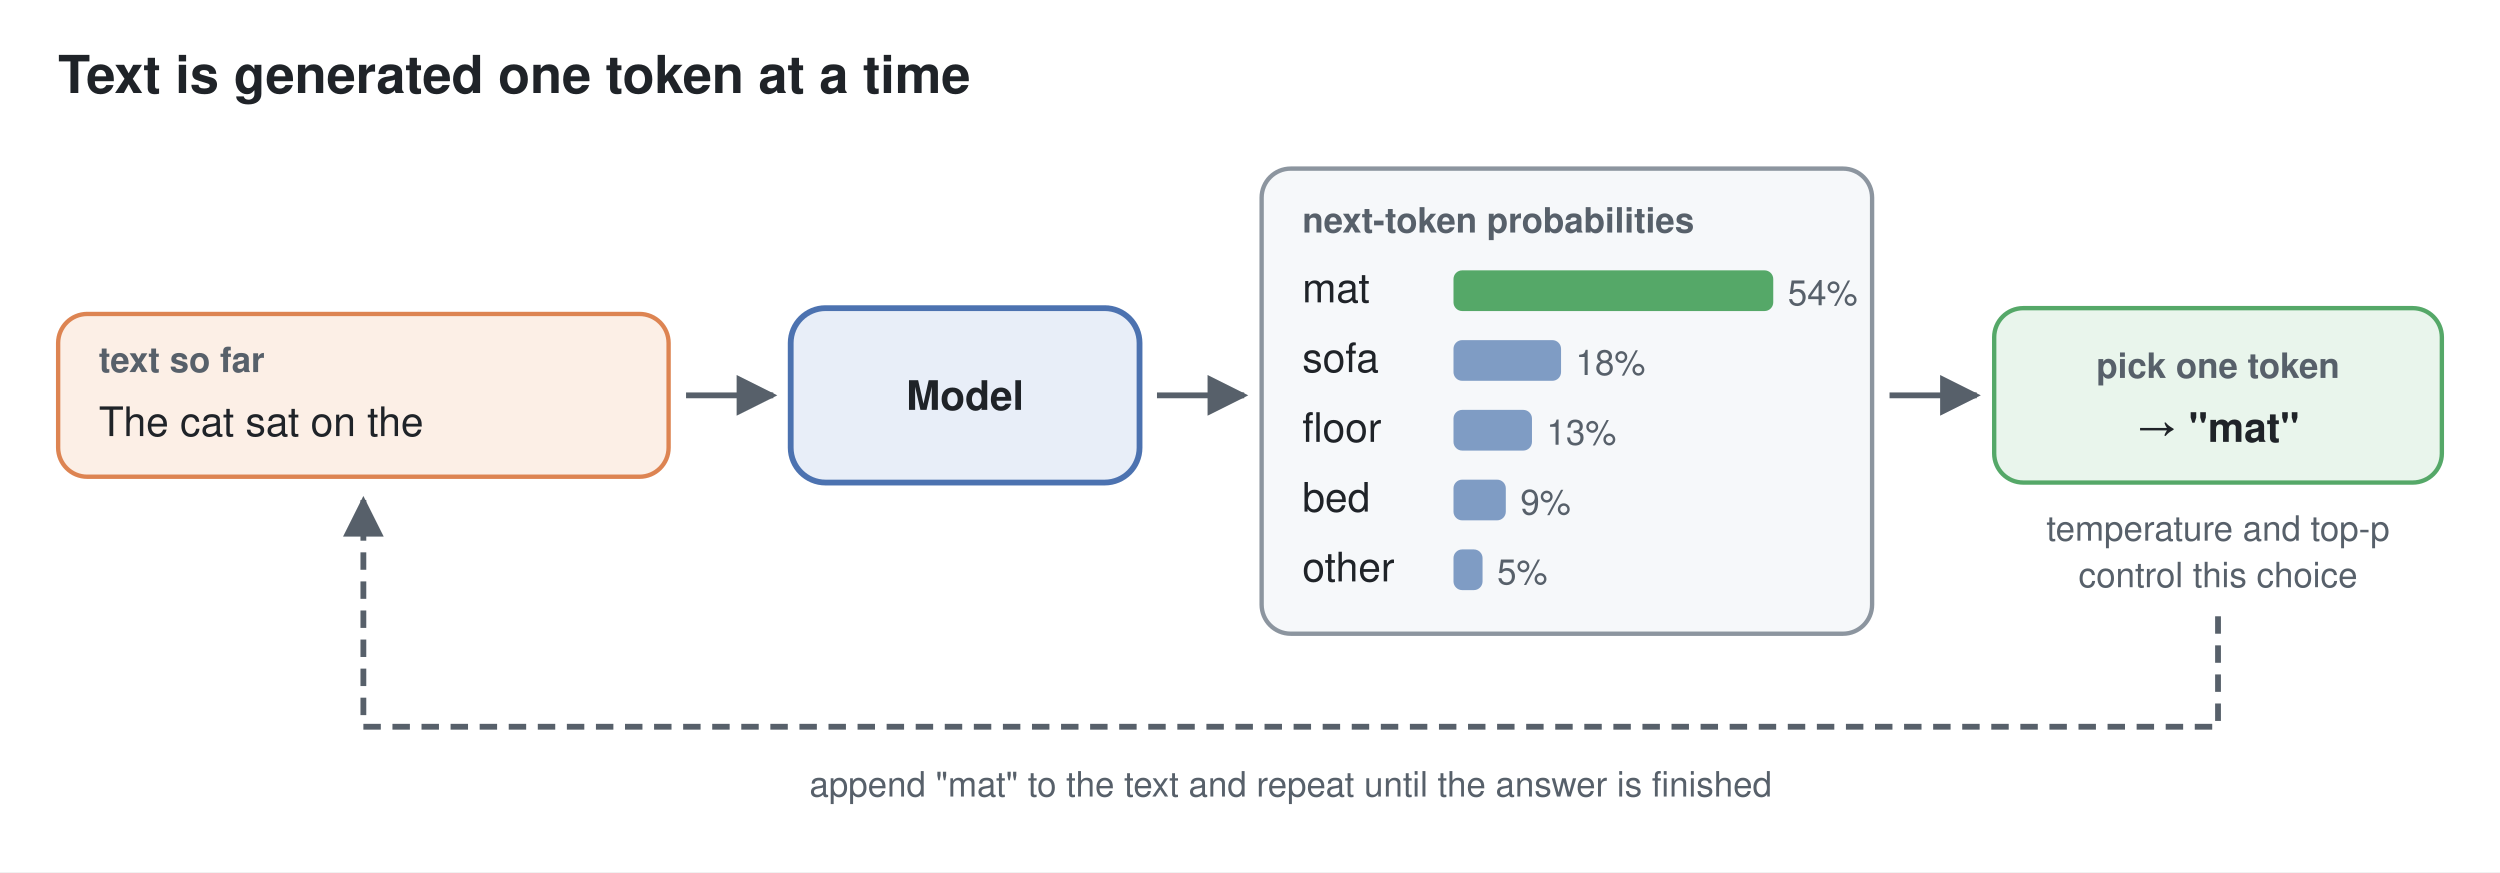
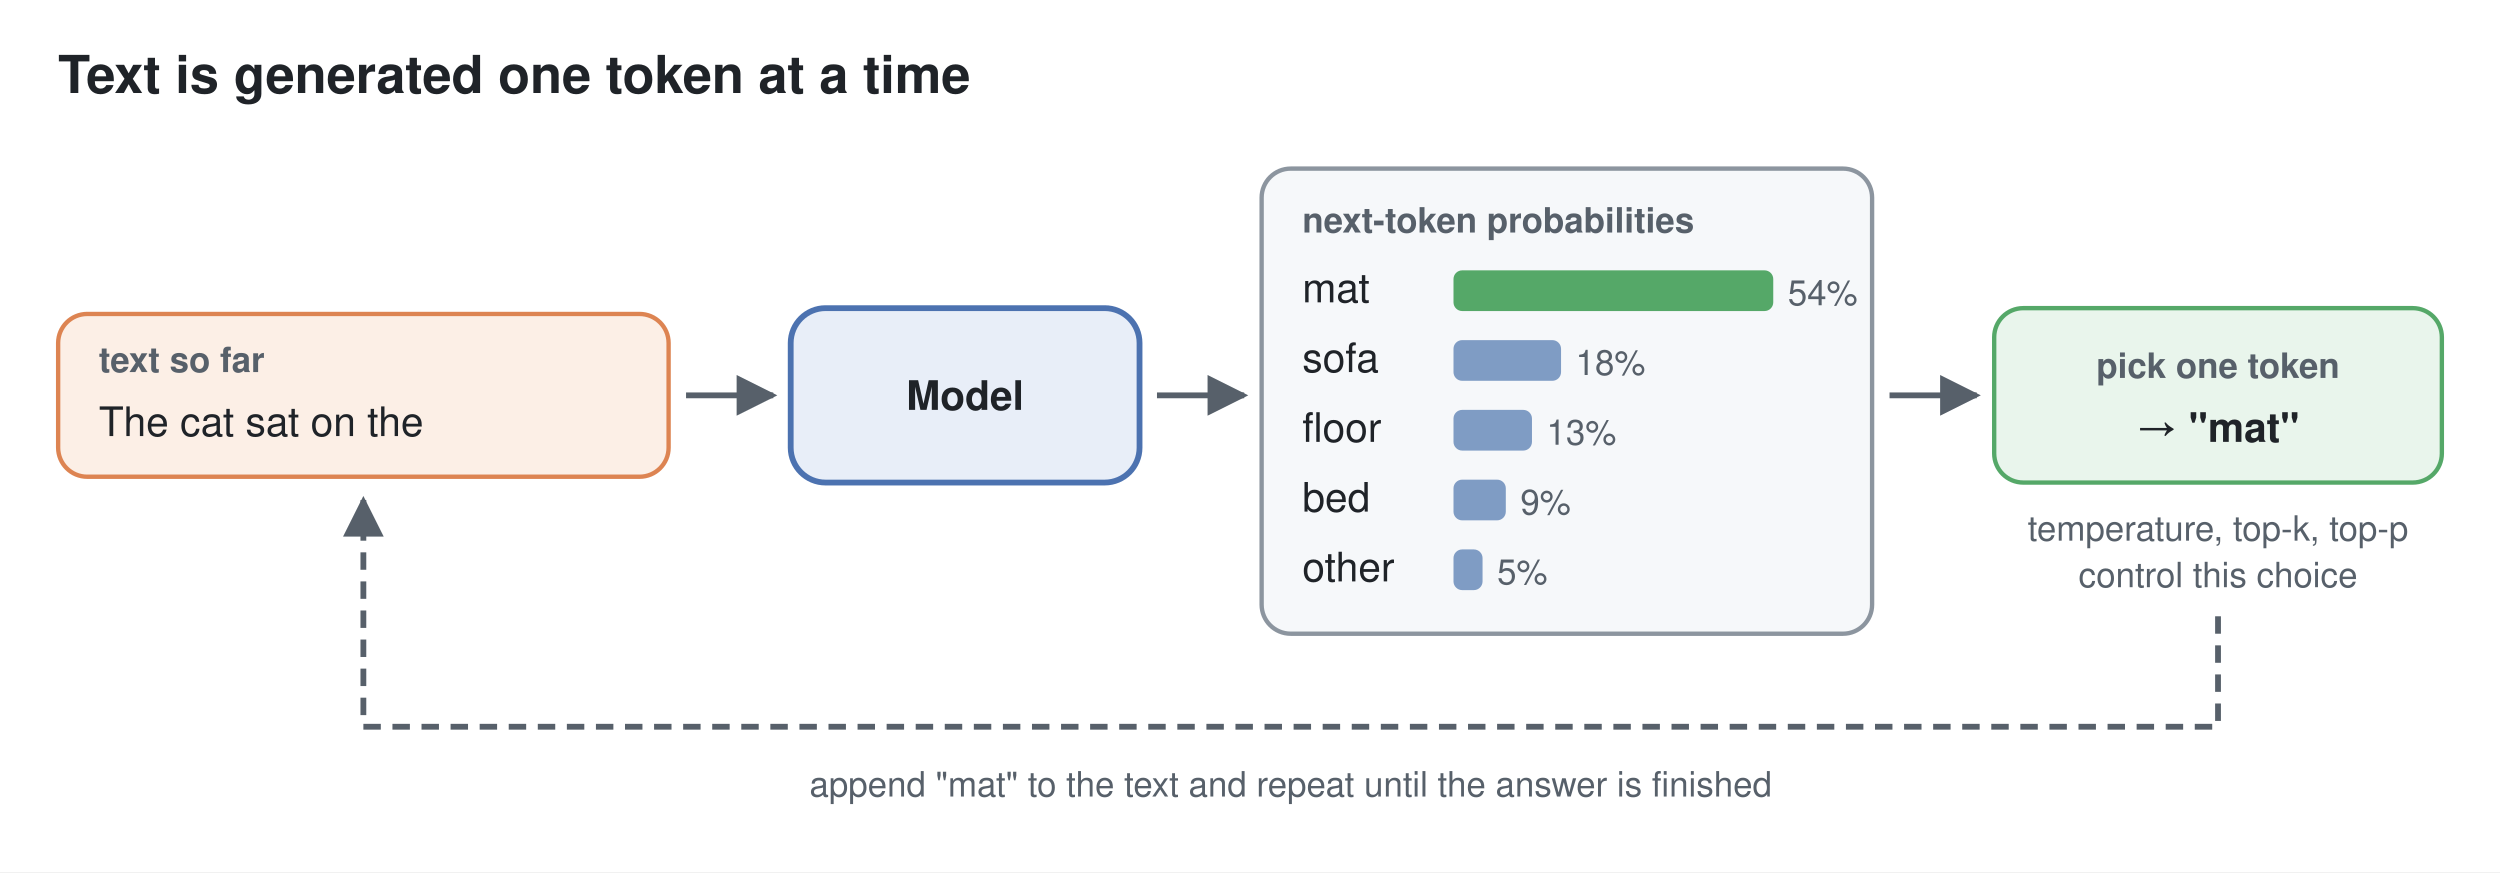
<svg xmlns="http://www.w3.org/2000/svg" width="860" height="300" viewBox="0 0 860 300" role="img" aria-label="The model scores possible next words, one is picked and appended, and the loop repeats">
  <style>
    text { font-family: -apple-system, "Segoe UI", Helvetica, Arial, sans-serif; fill: #1f2328; }
    .title { font-size: 18px; font-weight: 600; }
    .label { font-size: 14px; }
    .bold { font-size: 14px; font-weight: 600; }
    .tag { font-size: 12px; font-weight: 600; fill: #57606a; }
    .small { font-size: 12px; fill: #57606a; }
  </style>
  <defs>
    <marker id="arrow" viewBox="0 0 10 10" refX="9" refY="5" markerWidth="7" markerHeight="7" orient="auto-start-reverse">
      <path d="M0,0 L10,5 L0,10 z" fill="#57606a" />
    </marker>
  </defs>
  <rect width="860" height="300" fill="#ffffff" />
  <text x="20" y="32" class="title">Text is generated one token at a time</text>
  <rect x="20" y="108" width="210" height="56" rx="10" fill="#FCEFE6" stroke="#DD8452" stroke-width="1.5" />
  <text x="34" y="128" class="tag">text so far</text>
  <text x="34" y="150" class="label">The cat sat on the</text>
  <line x1="236" y1="136" x2="266" y2="136" stroke="#57606a" stroke-width="2" marker-end="url(#arrow)" />
  <rect x="272" y="106" width="120" height="60" rx="12" fill="#E8EEF8" stroke="#4C72B0" stroke-width="2" />
  <text x="332" y="141" class="bold" text-anchor="middle">Model</text>
  <line x1="398" y1="136" x2="428" y2="136" stroke="#57606a" stroke-width="2" marker-end="url(#arrow)" />
  <rect x="434" y="58" width="210" height="160" rx="10" fill="#F6F8FA" stroke="#8C959F" stroke-width="1.5" />
  <text x="448" y="80" class="tag">next-token probabilities</text>
  <text x="448" y="104" class="label">mat</text>
  <rect x="500" y="93" width="110" height="14" rx="3" fill="#55A868" />
  <text x="615" y="105" class="small">54%</text>
  <text x="448" y="128" class="label">sofa</text>
  <rect x="500" y="117" width="37" height="14" rx="3" fill="#7F9CC4" />
  <text x="542" y="129" class="small">18%</text>
  <text x="448" y="152" class="label">floor</text>
  <rect x="500" y="141" width="27" height="14" rx="3" fill="#7F9CC4" />
  <text x="532" y="153" class="small">13%</text>
  <text x="448" y="176" class="label">bed</text>
  <rect x="500" y="165" width="18" height="14" rx="3" fill="#7F9CC4" />
  <text x="523" y="177" class="small">9%</text>
  <text x="448" y="200" class="label">other</text>
  <rect x="500" y="189" width="10" height="14" rx="3" fill="#7F9CC4" />
  <text x="515" y="201" class="small">5%</text>
  <line x1="650" y1="136" x2="680" y2="136" stroke="#57606a" stroke-width="2" marker-end="url(#arrow)" />
  <rect x="686" y="106" width="154" height="60" rx="10" fill="#E9F5EC" stroke="#55A868" stroke-width="1.5" />
  <text x="763" y="130" class="tag" text-anchor="middle">pick one token</text>
  <text x="763" y="152" class="bold" text-anchor="middle">→ "mat"</text>
-   <text x="763" y="186" class="small" text-anchor="middle">temperature and top-p</text>
+   <text x="763" y="186" class="small" text-anchor="middle">temperature, top-k, top-p</text>
  <text x="763" y="202" class="small" text-anchor="middle">control this choice</text>
  <path d="M763,212 L763,250 L125,250 L125,172" fill="none" stroke="#57606a" stroke-width="2" stroke-dasharray="6 4" marker-end="url(#arrow)" />
  <text x="444" y="274" class="small" text-anchor="middle">append "mat" to the text and repeat until the answer is finished</text>
</svg>
